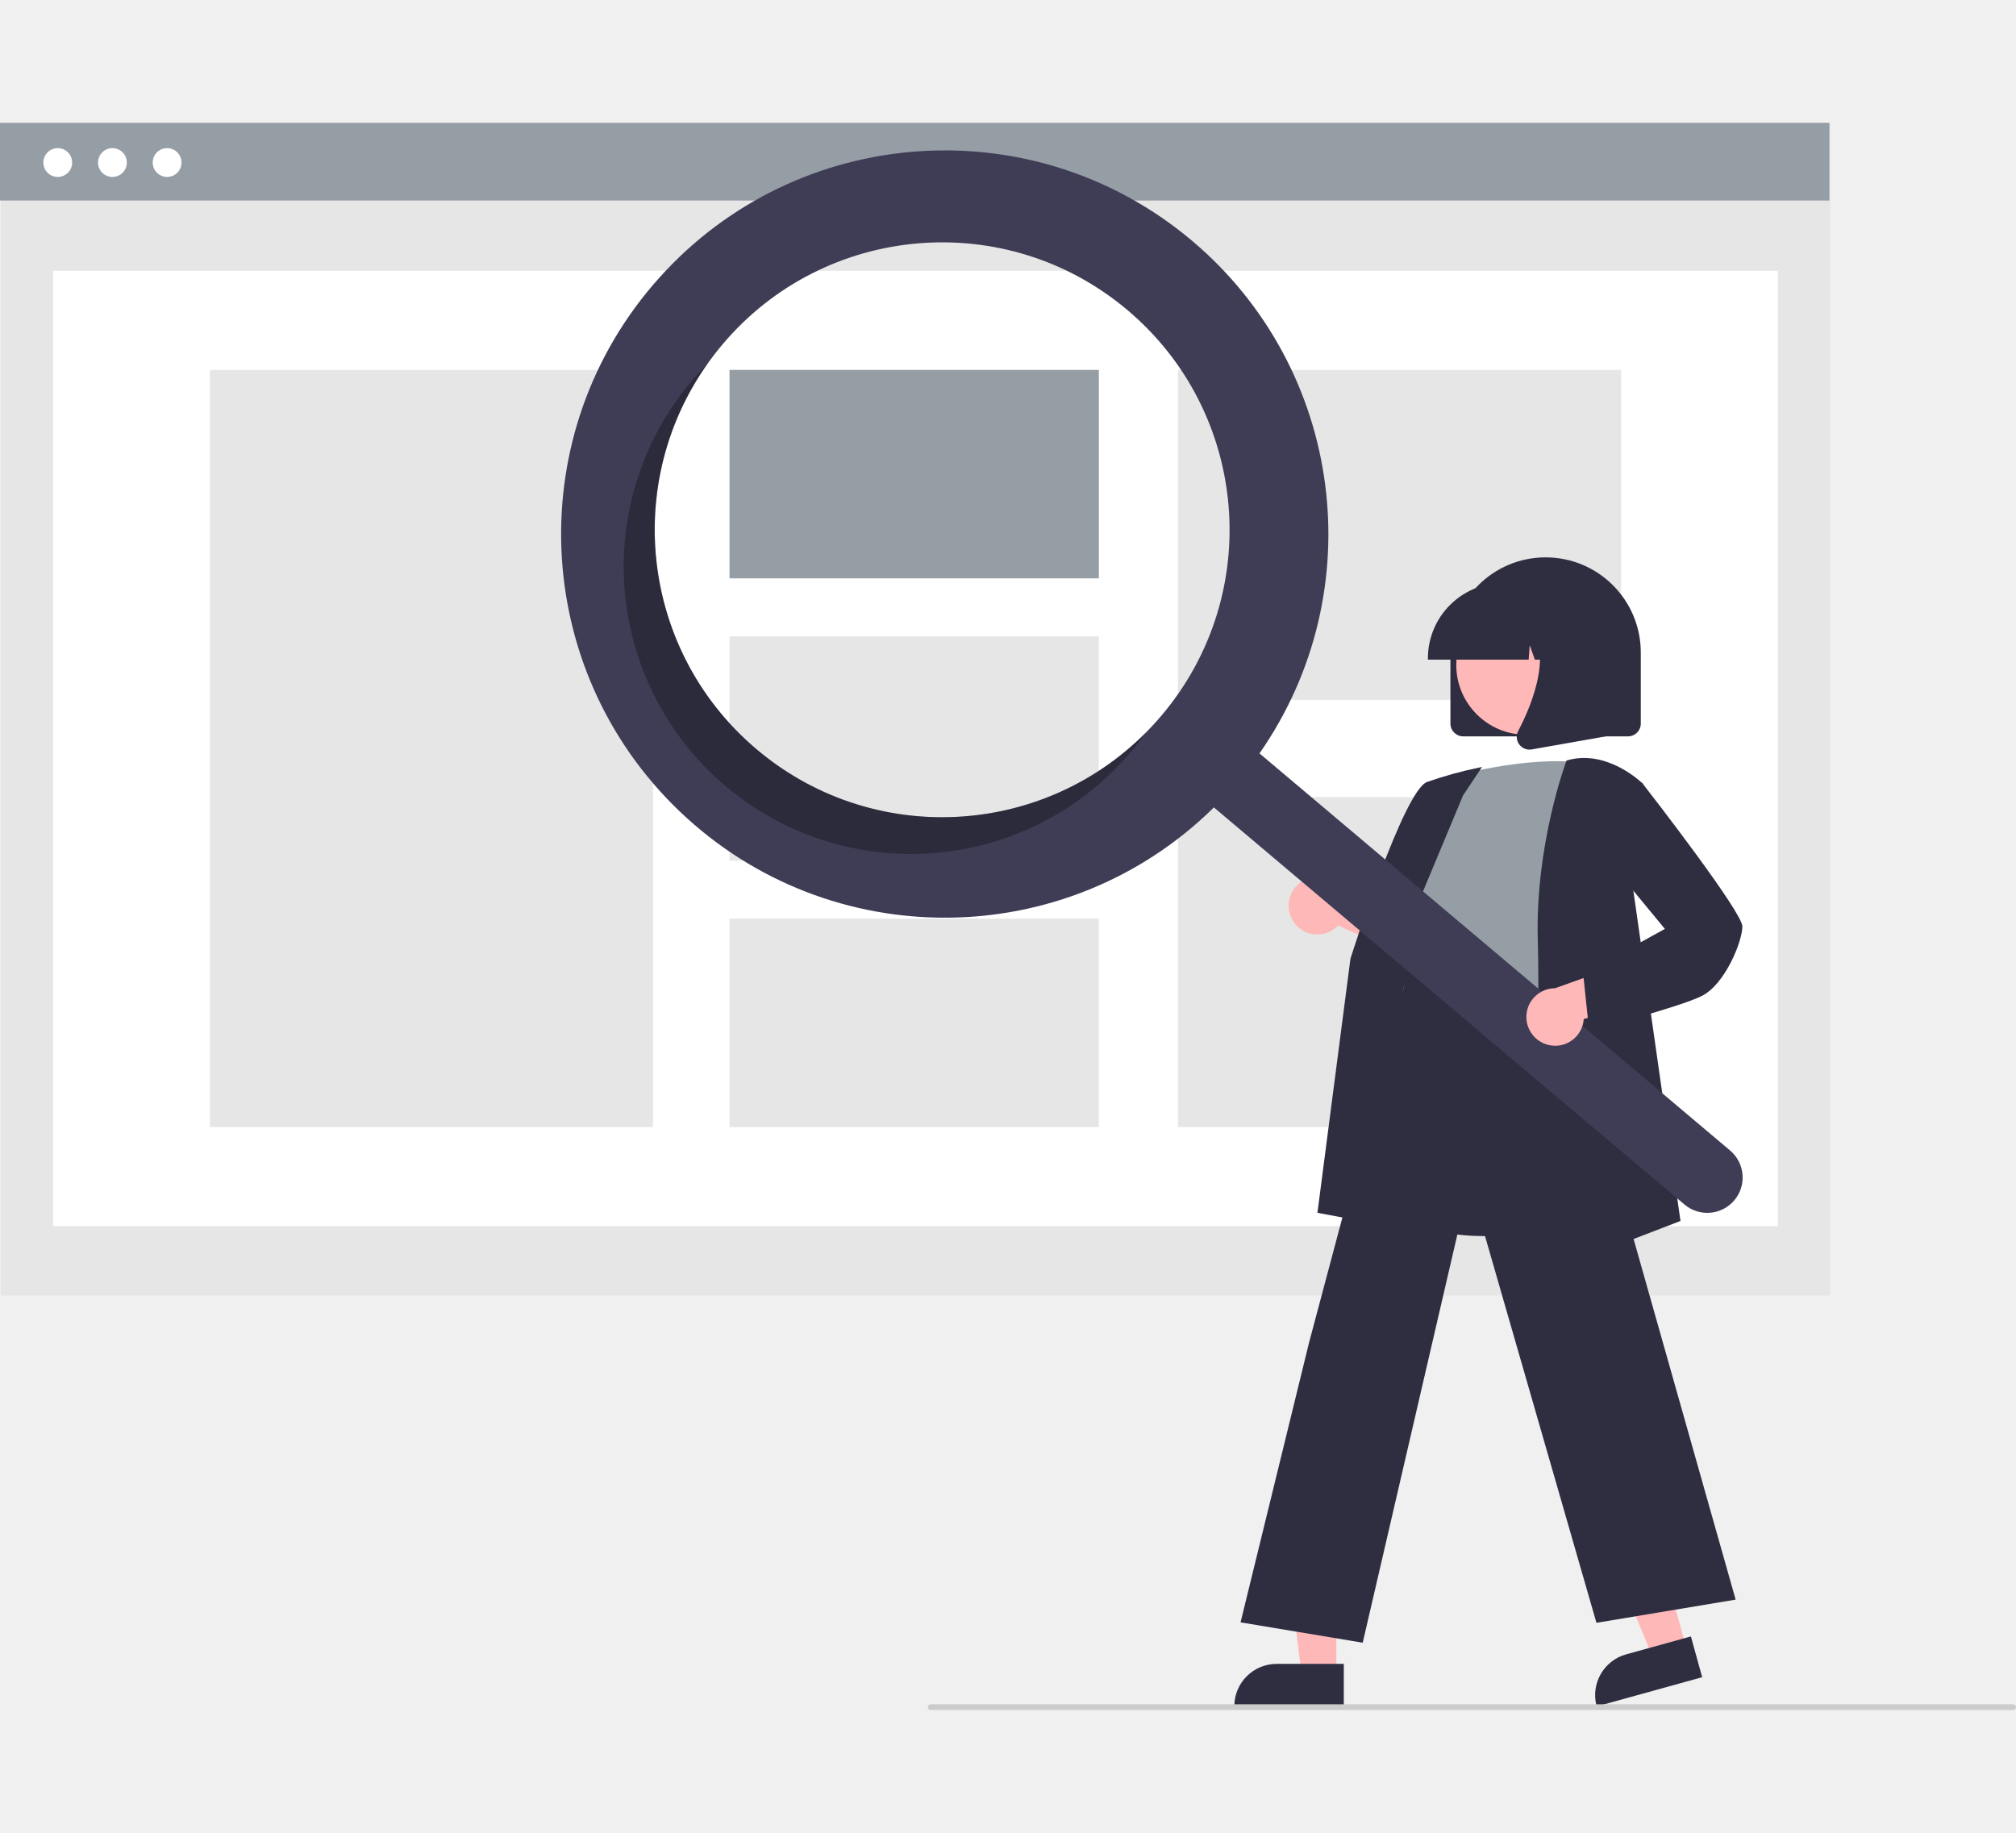
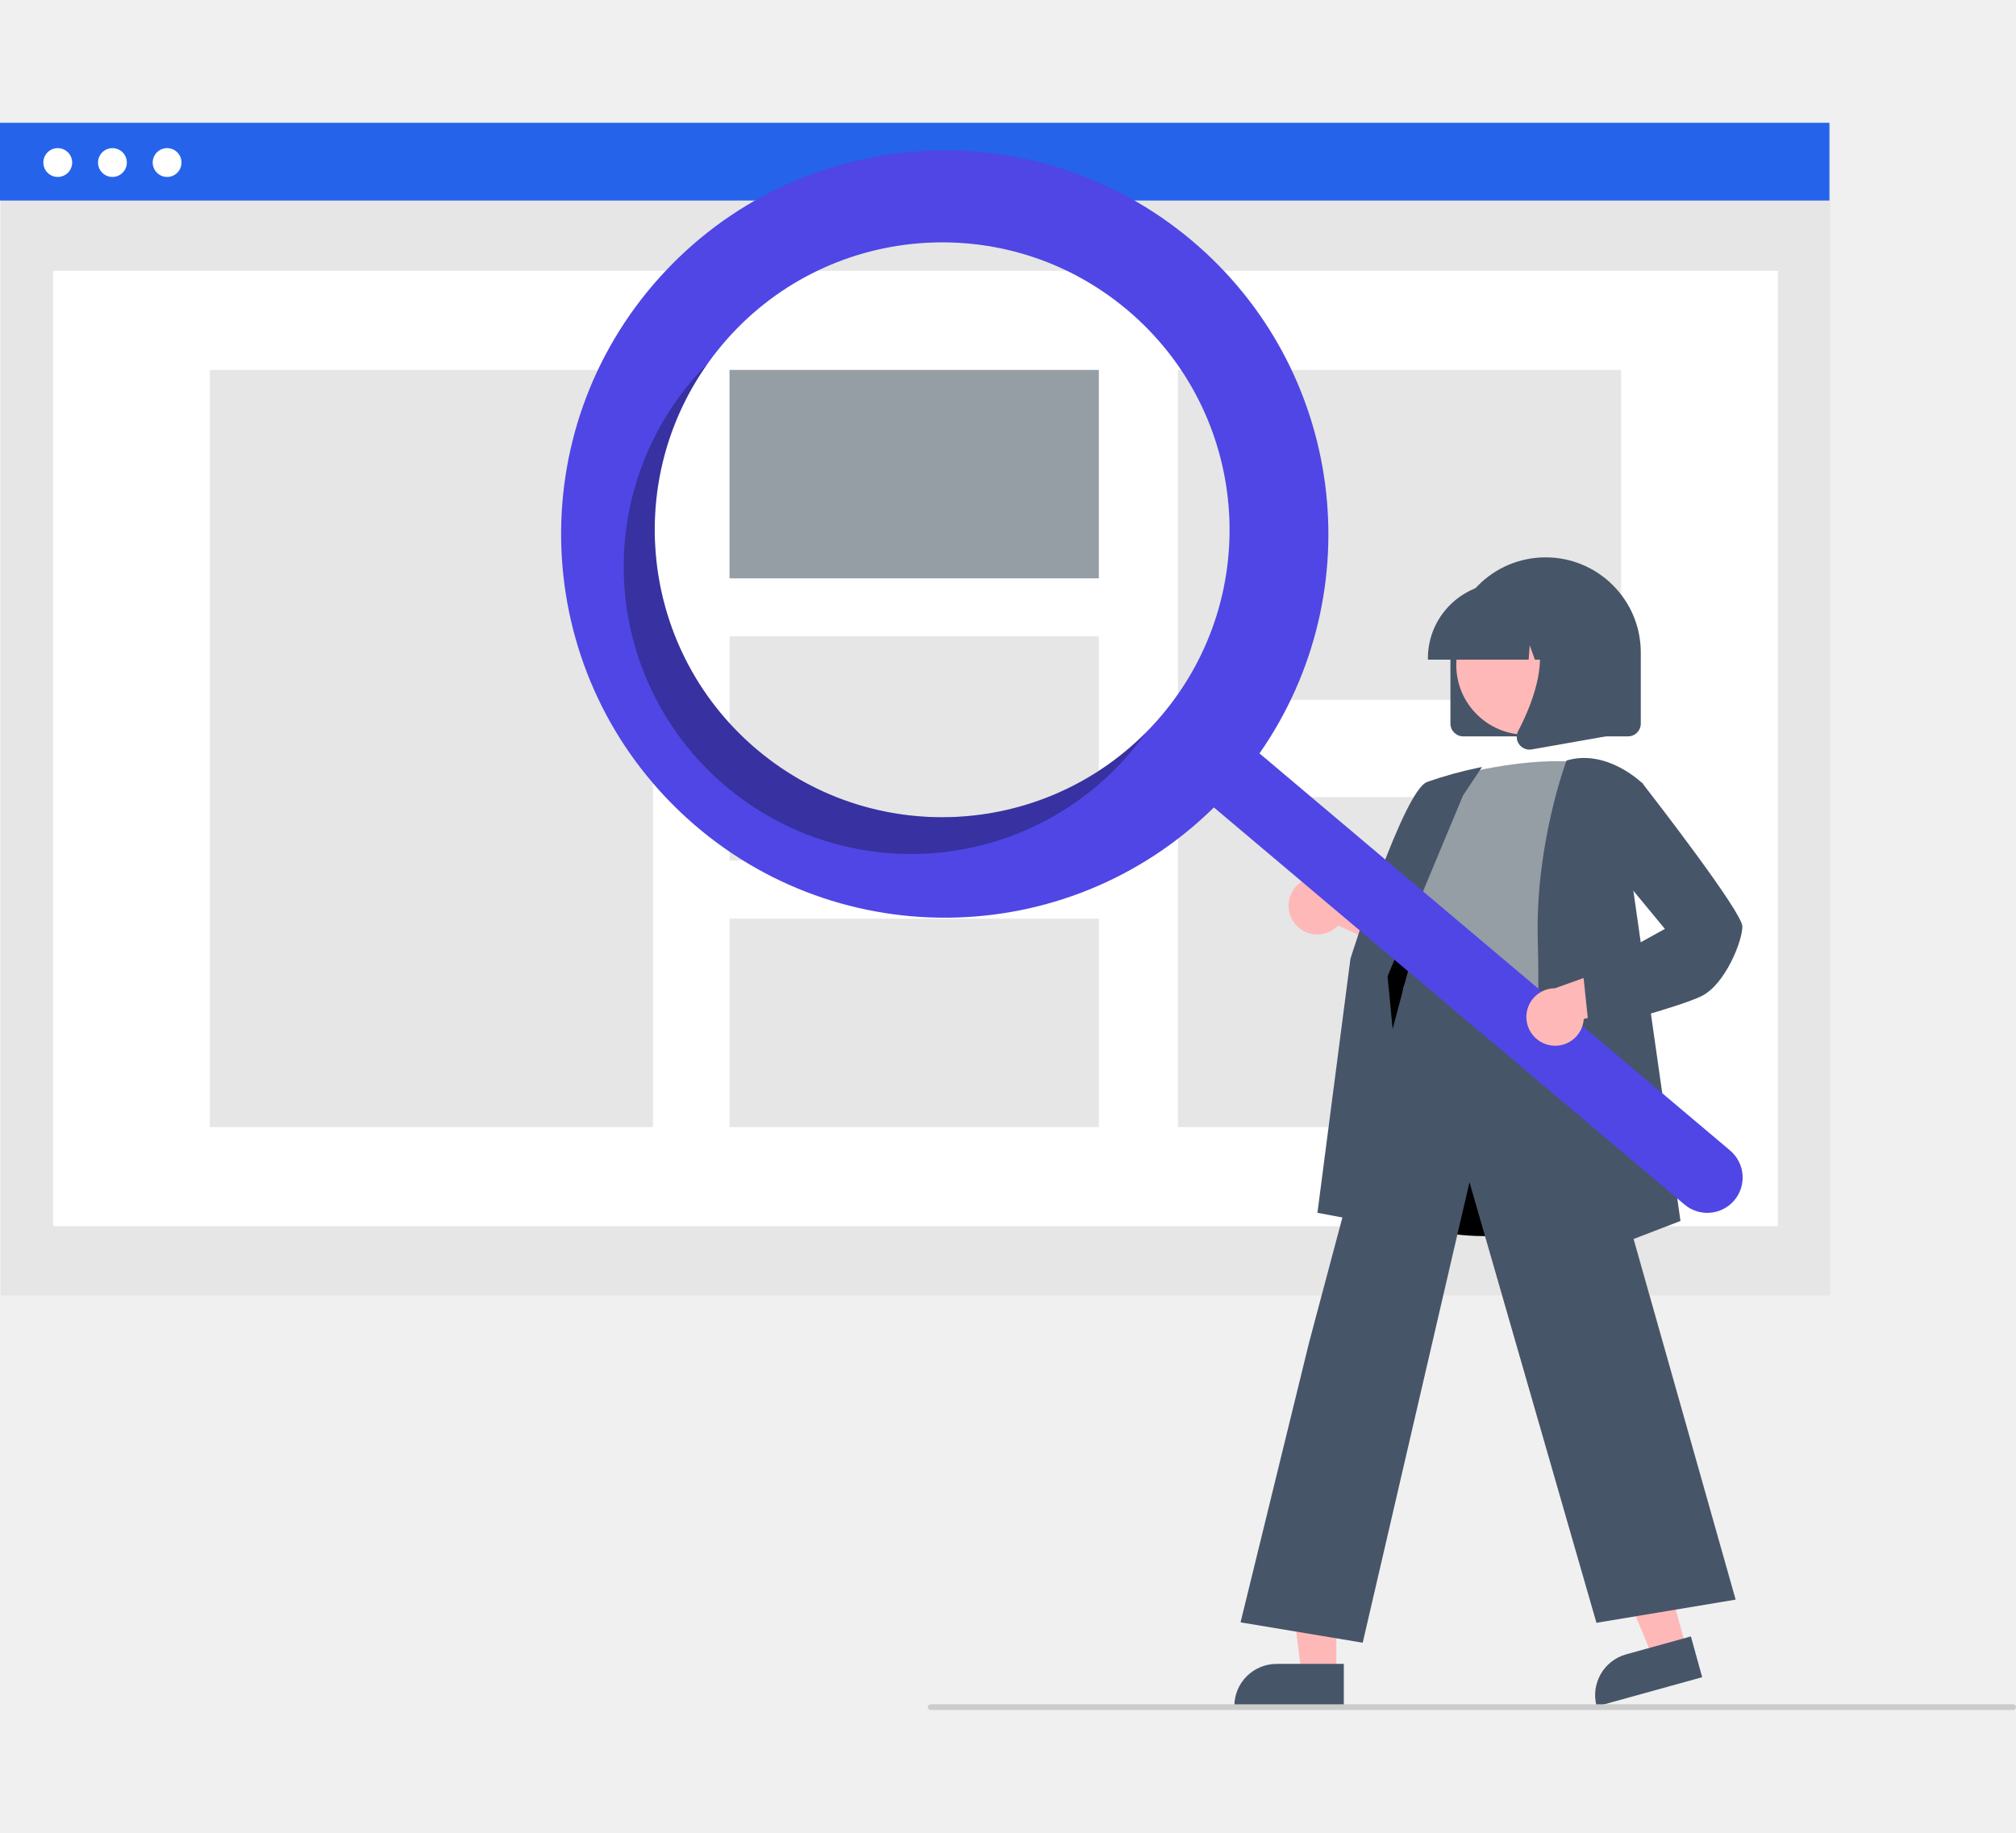
<svg xmlns="http://www.w3.org/2000/svg" width="550" height="500" aria-labelledby="website-stats" data-name="Layer 1" viewBox="0 0 709.533 558.594">
  <rect width="643.862" height="412.358" x=".275" y=".365" fill="#e6e6e6" />
  <rect width="607.039" height="336.243" x="18.686" y="52.085" fill="#fff" />
-   <rect width="643.862" height="27.354" fill="#959da5" />
+   <rect width="643.862" height="27.354" fill="rgb(37, 99, 235)" />
  <circle cx="20.327" cy="13.985" r="5.07" fill="#fff" />
  <circle cx="39.571" cy="13.985" r="5.07" fill="#fff" />
  <circle cx="58.814" cy="13.985" r="5.07" fill="#fff" />
  <rect width="155.981" height="266.467" x="73.844" y="86.973" fill="#e6e6e6" />
  <rect width="129.984" height="73.348" x="256.75" y="86.973" fill="#959da5" />
  <rect width="129.984" height="78.919" x="256.75" y="180.747" fill="#e6e6e6" />
  <rect width="129.984" height="73.348" x="256.75" y="280.092" fill="#e6e6e6" />
  <rect width="155.981" height="116.125" x="414.587" y="86.973" fill="#e6e6e6" />
  <rect width="155.981" height="116.125" x="414.587" y="237.315" fill="#e6e6e6" />
-   <path id="intro-scale" fill="#2f2e41" d="M755.712,382.143v-25a33.5,33.5,0,1,1,67,0v25a4.505,4.505,0,0,1-4.5,4.5h-58A4.505,4.505,0,0,1,755.712,382.143Z" transform="translate(-245.2337 -170.7031)">
+   <path id="intro-scale" fill="rgb(71 85 105)" d="M755.712,382.143v-25a33.5,33.5,0,1,1,67,0v25a4.505,4.505,0,0,1-4.5,4.5h-58A4.505,4.505,0,0,1,755.712,382.143Z" transform="translate(-245.2337 -170.7031)">
    <animate attributeName="rx" dur="10s" repeatCount="indefinite" values="0;10;0" />
  </path>
  <polygon fill="#ffb8b8" points="593.514 536.786 581.698 540.056 563.462 496.038 580.901 491.212 593.514 536.786" />
-   <path fill="#2f2e41" d="M819.385,708.282h23.644a0,0,0,0,1,0,0v14.887a0,0,0,0,1,0,0H804.498a0,0,0,0,1,0,0v0A14.887,14.887,0,0,1,819.385,708.282Z" transform="translate(-406.293 74.94457) rotate(-15.46951)" />
+   <path fill="rgb(71 85 105)" d="M819.385,708.282h23.644a0,0,0,0,1,0,0v14.887a0,0,0,0,1,0,0H804.498a0,0,0,0,1,0,0v0A14.887,14.887,0,0,1,819.385,708.282Z" transform="translate(-406.293 74.94457) rotate(-15.46951)" />
  <polygon fill="#ffb8b8" points="470.328 545.875 458.068 545.875 452.235 498.587 470.33 498.587 470.328 545.875" />
-   <path fill="#2f2e41" d="M449.311,542.372h23.644a0,0,0,0,1,0,0v14.887a0,0,0,0,1,0,0H434.424a0,0,0,0,1,0,0v0A14.887,14.887,0,0,1,449.311,542.372Z" />
+   <path fill="rgb(71 85 105)" d="M449.311,542.372h23.644a0,0,0,0,1,0,0v14.887a0,0,0,0,1,0,0H434.424a0,0,0,0,1,0,0v0A14.887,14.887,0,0,1,449.311,542.372Z" />
  <path fill="#ffb8b8" d="M700.778,452.301a10.056,10.056,0,0,0,15.392.917l32.59,14.658L745.796,449.545l-30.494-11.109a10.11,10.11,0,0,0-14.524,13.865Z" transform="translate(-245.2337 -170.7031)" />
-   <path fill="#2f2e41" d="M768.492,562.539c-10.239,0-20.839-1.525-29.749-6.062a38.416,38.416,0,0,1-19.709-23.565c-4.642-14.699,1.211-29.14,6.871-43.105,3.508-8.654,6.821-16.827,7.68-24.884l.3-2.86c1.339-12.848,2.495-23.943,8.897-28.105,3.318-2.157,7.78-2.28,13.641-.377l55.045,17.881-2.024,104.49-.334.112C808.823,556.161,789.418,562.539,768.492,562.539Z" transform="translate(-245.2337 -170.7031)" />
+   <path fill="#rgb(79 70 229)" d="M768.492,562.539c-10.239,0-20.839-1.525-29.749-6.062a38.416,38.416,0,0,1-19.709-23.565c-4.642-14.699,1.211-29.14,6.871-43.105,3.508-8.654,6.821-16.827,7.68-24.884l.3-2.86c1.339-12.848,2.495-23.943,8.897-28.105,3.318-2.157,7.78-2.28,13.641-.377l55.045,17.881-2.024,104.49-.334.112C808.823,556.161,789.418,562.539,768.492,562.539Z" transform="translate(-245.2337 -170.7031)" />
  <path fill="#959da5" d="M755.462,401.051s27-8,48-5c0,0-12,66-8,88s-69.5,8.5-54.5-12.5l5-25s-10-10-1-22Z" transform="translate(-245.2337 -170.7031)" />
-   <path fill="#2f2e41" d="M742.182,560.558l-33.276-6.239,11.618-89.407c.781-2.496,18.778-59.143,26.952-62.208a139.517,139.517,0,0,1,18.166-5.047l1.184-.237-6.672,10.009-26.564,63.654Z" transform="translate(-245.2337 -170.7031)">
+   <path fill="rgb(71 85 105)" d="M742.182,560.558l-33.276-6.239,11.618-89.407c.781-2.496,18.778-59.143,26.952-62.208a139.517,139.517,0,0,1,18.166-5.047l1.184-.237-6.672,10.009-26.564,63.654Z" transform="translate(-245.2337 -170.7031)">
    <animate attributeName="rx" dur="10s" repeatCount="indefinite" values="0;10;0" />
  </path>
-   <path fill="#2f2e41" d="M724.843,705.622l-42.995-7.166,24.128-98.524,35.903-134.737.354,2.393c.028.178,3.382,17.78,53.151,9.97l.438-.068.121.426,60.152,212.538-48.99,8.165L762.422,543.551Z" transform="translate(-245.2337 -170.7031)" />
-   <path fill="#2f2e41" d="M784.436,577.29l.027-.756c.03-.84,2.988-84.373,2-117.967-.991-33.709,9.922-62.901,10.032-63.192l.089-.234.241-.069c14.12-4.034,26.369,8.005,26.491,8.127l.172.172-4.021,33.176,17.216,120.642Z" transform="translate(-245.2337 -170.7031)" />
+   <path fill="rgb(71 85 105)" d="M724.843,705.622l-42.995-7.166,24.128-98.524,35.903-134.737.354,2.393c.028.178,3.382,17.78,53.151,9.97l.438-.068.121.426,60.152,212.538-48.99,8.165L762.422,543.551Z" transform="translate(-245.2337 -170.7031)" />
+   <path fill="rgb(71 85 105)" d="M784.436,577.29l.027-.756c.03-.84,2.988-84.373,2-117.967-.991-33.709,9.922-62.901,10.032-63.192l.089-.234.241-.069c14.12-4.034,26.369,8.005,26.491,8.127l.172.172-4.021,33.176,17.216,120.642Z" transform="translate(-245.2337 -170.7031)" />
  <circle cx="537.095" cy="190.797" r="24.561" fill="#ffb8b8" />
-   <path fill="#2f2e41" d="M747.787,359.143a26.53,26.53,0,0,1,26.5-26.5h5a26.53,26.53,0,0,1,26.5,26.5v.5H795.22l-3.604-10.092-.721,10.092h-5.461l-1.818-5.092-.364,5.092H747.787Z" transform="translate(-245.2337 -170.7031)" />
-   <path fill="#2f2e41" d="M779.911,389.454a4.433,4.433,0,0,1-.352-4.707c5.299-10.078,12.717-28.7,2.87-40.185l-.708-.825h28.587V386.658l-25.969,4.582a4.596,4.596,0,0,1-.796.07A4.482,4.482,0,0,1,779.911,389.454Z" transform="translate(-245.2337 -170.7031)" />
-   <path fill="#3f3d56" d="M664.814,212.249a135.02,135.02,0,1,0,7.655,199.403L838.087,551.4a12.442,12.442,0,0,0,16.066-19.003l-.018-.015L688.516,392.634A135.027,135.027,0,0,0,664.814,212.249ZM654.137,379.177a101.158,101.158,0,1,1-12.077-142.548l0,0A101.158,101.158,0,0,1,654.137,379.177Z" transform="translate(-245.2337 -170.7031)" />
+   <path fill="rgb(71 85 105)" d="M747.787,359.143a26.53,26.53,0,0,1,26.5-26.5h5a26.53,26.53,0,0,1,26.5,26.5v.5H795.22l-3.604-10.092-.721,10.092h-5.461l-1.818-5.092-.364,5.092H747.787Z" transform="translate(-245.2337 -170.7031)" />
+   <path fill="rgb(71 85 105)" d="M779.911,389.454a4.433,4.433,0,0,1-.352-4.707c5.299-10.078,12.717-28.7,2.87-40.185l-.708-.825h28.587V386.658l-25.969,4.582a4.596,4.596,0,0,1-.796.07A4.482,4.482,0,0,1,779.911,389.454Z" transform="translate(-245.2337 -170.7031)" />
+   <path fill="rgb(79 70 229)" d="M664.814,212.249a135.02,135.02,0,1,0,7.655,199.403L838.087,551.4a12.442,12.442,0,0,0,16.066-19.003l-.018-.015L688.516,392.634A135.027,135.027,0,0,0,664.814,212.249ZM654.137,379.177a101.158,101.158,0,1,1-12.077-142.548l0,0A101.158,101.158,0,0,1,654.137,379.177Z" transform="translate(-245.2337 -170.7031)" />
  <path d="M511.589,391.254a101.163,101.163,0,0,1-17.166-135.989q-2.901,2.922-5.609,6.12A101.158,101.158,0,1,0,643.438,391.856q2.702-3.202,5.089-6.559A101.163,101.163,0,0,1,511.589,391.254Z" opacity=".3" transform="translate(-245.2337 -170.7031)" style="isolation:isolate" />
  <path fill="#ffb8b8" d="M790.214,495.239a10.056,10.056,0,0,0,12.424-9.133l34.433-9.557L823.074,464.346l-30.552,10.947A10.11,10.11,0,0,0,790.214,495.239Z" transform="translate(-245.2337 -170.7031)" />
-   <path fill="#2f2e41" d="M804.526,490.18,802.43,470.274l28.762-15.869-18.752-22.7L815.5,406.205l7.62-3.266.237.305c3.593,4.62,35.105,45.281,35.105,50.307,0,5.163-6.029,20.323-14.276,24.447-7.956,3.978-37.831,11.709-39.099,12.037Z" transform="translate(-245.2337 -170.7031)" />
+   <path fill="rgb(71 85 105)" d="M804.526,490.18,802.43,470.274l28.762-15.869-18.752-22.7L815.5,406.205l7.62-3.266.237.305c3.593,4.62,35.105,45.281,35.105,50.307,0,5.163-6.029,20.323-14.276,24.447-7.956,3.978-37.831,11.709-39.099,12.037Z" transform="translate(-245.2337 -170.7031)" />
  <path fill="#ccc" d="M953.766,729.297h-381a1,1,0,1,1,0-2h381a1,1,0,0,1,0,2Z" transform="translate(-245.2337 -170.7031)" />
</svg>
